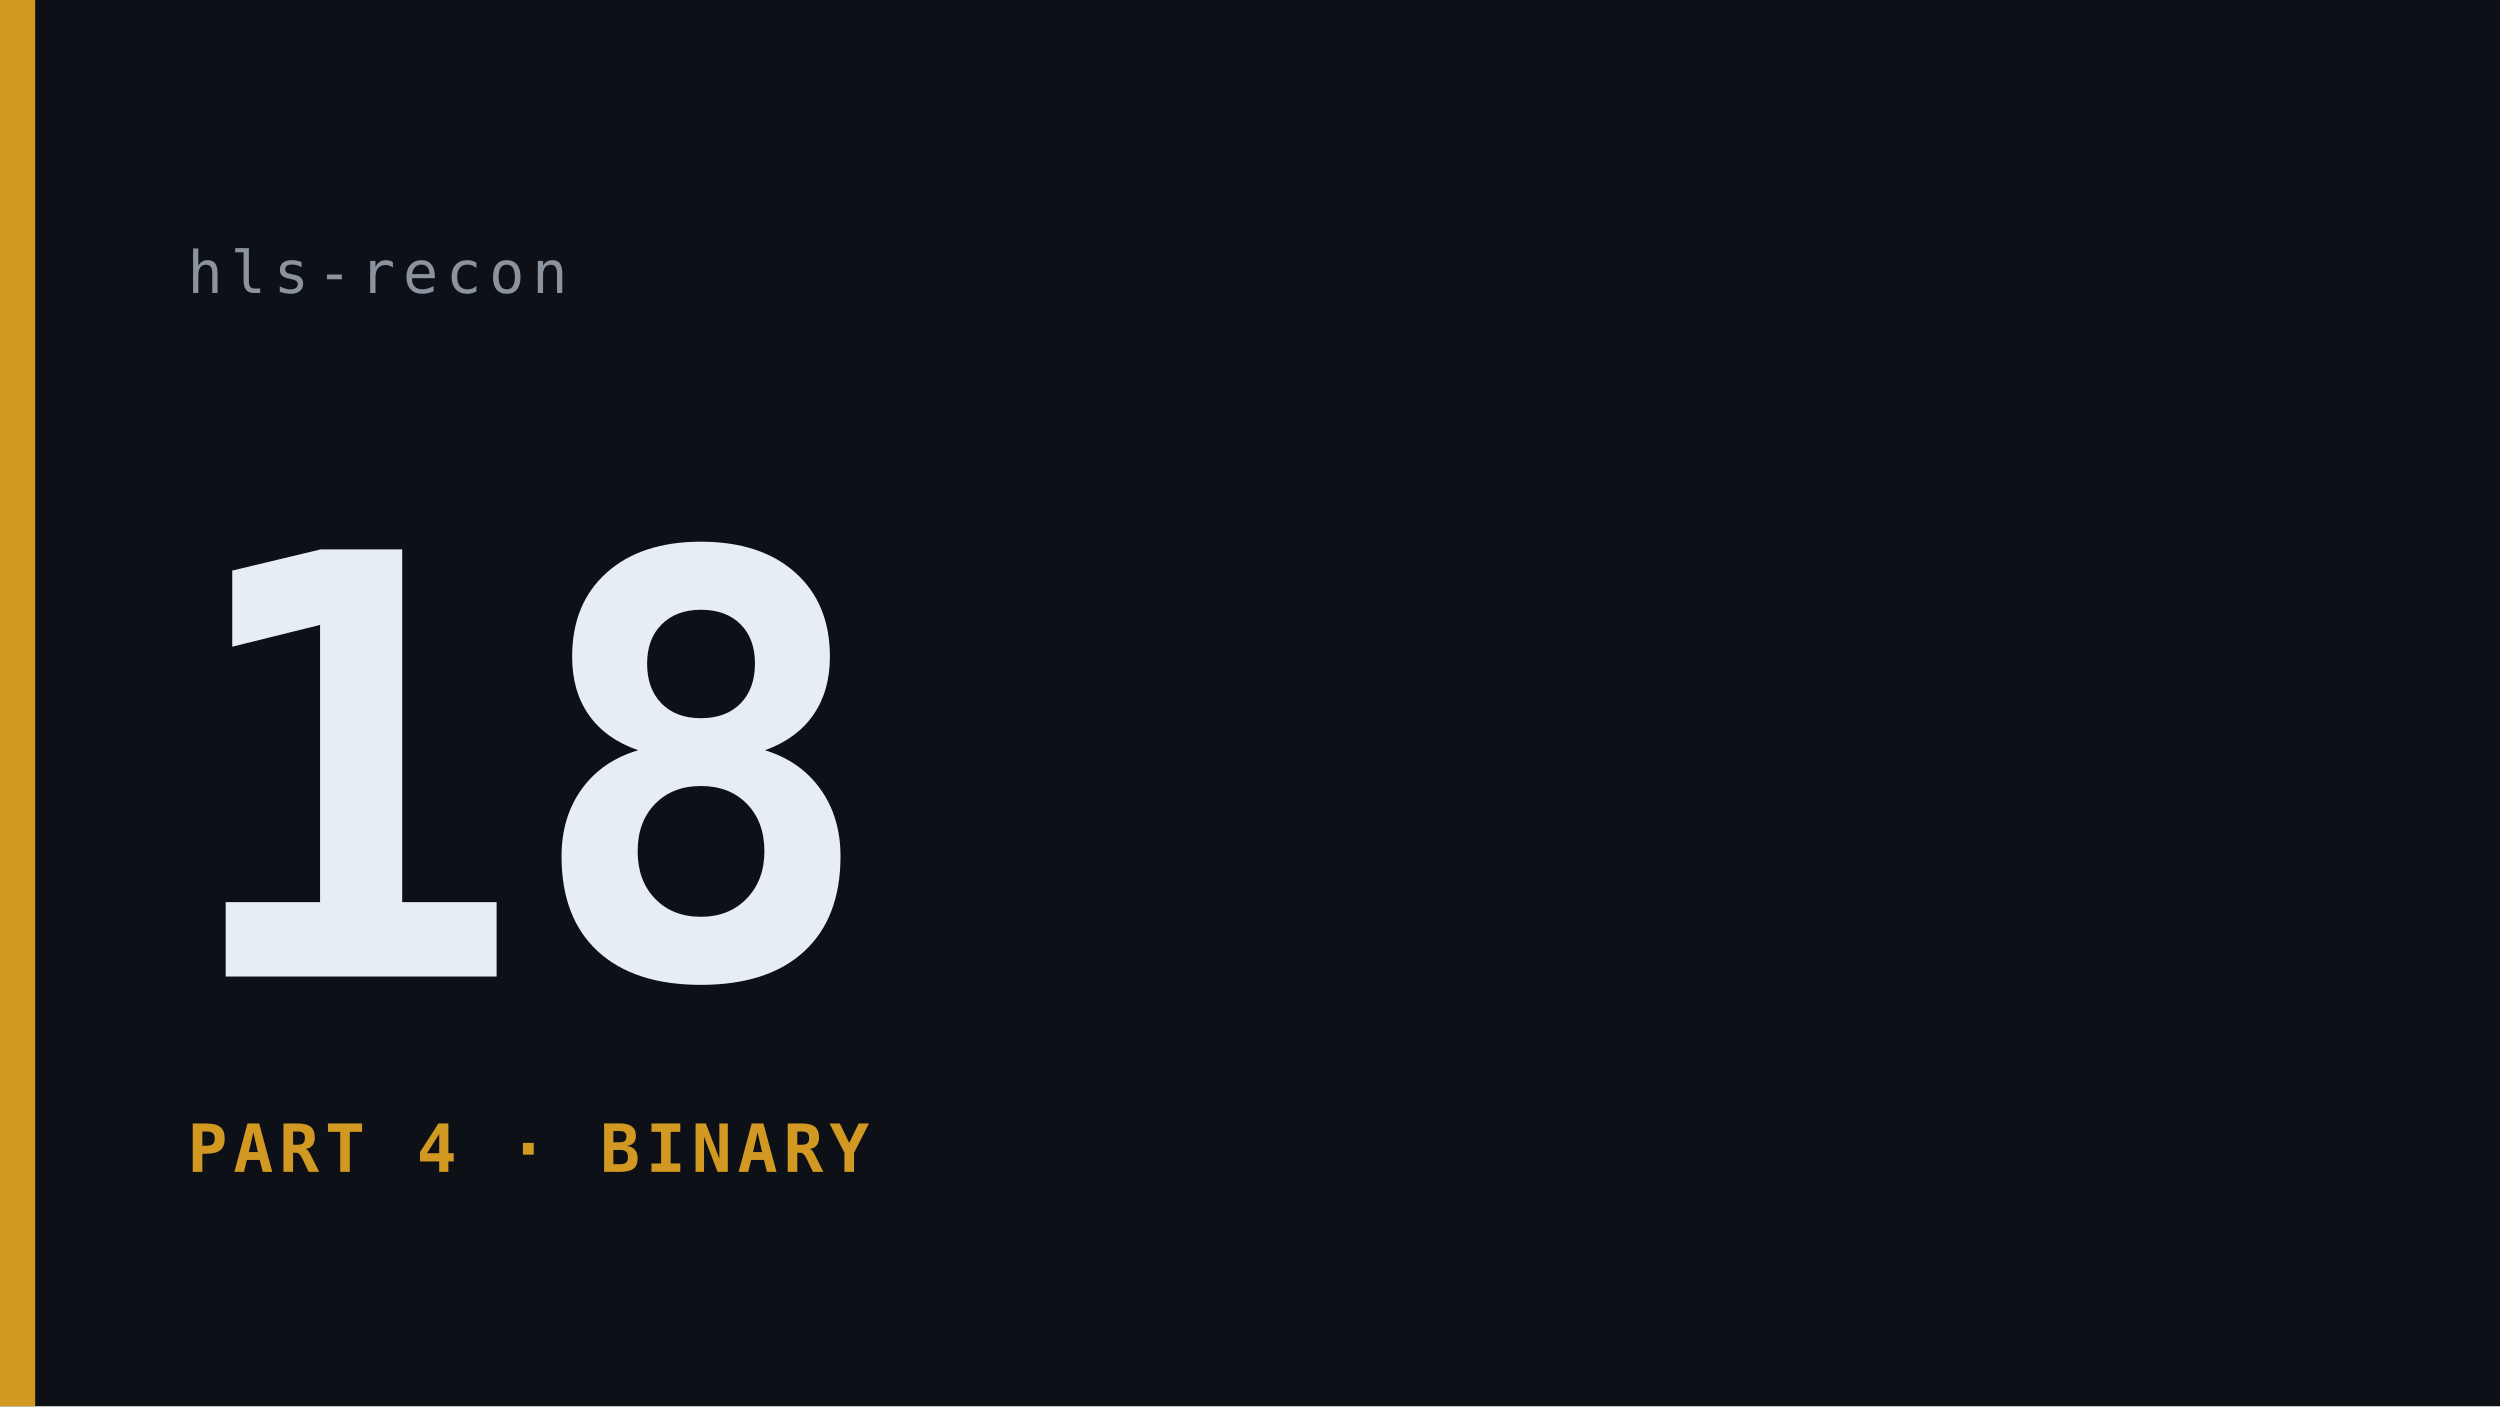
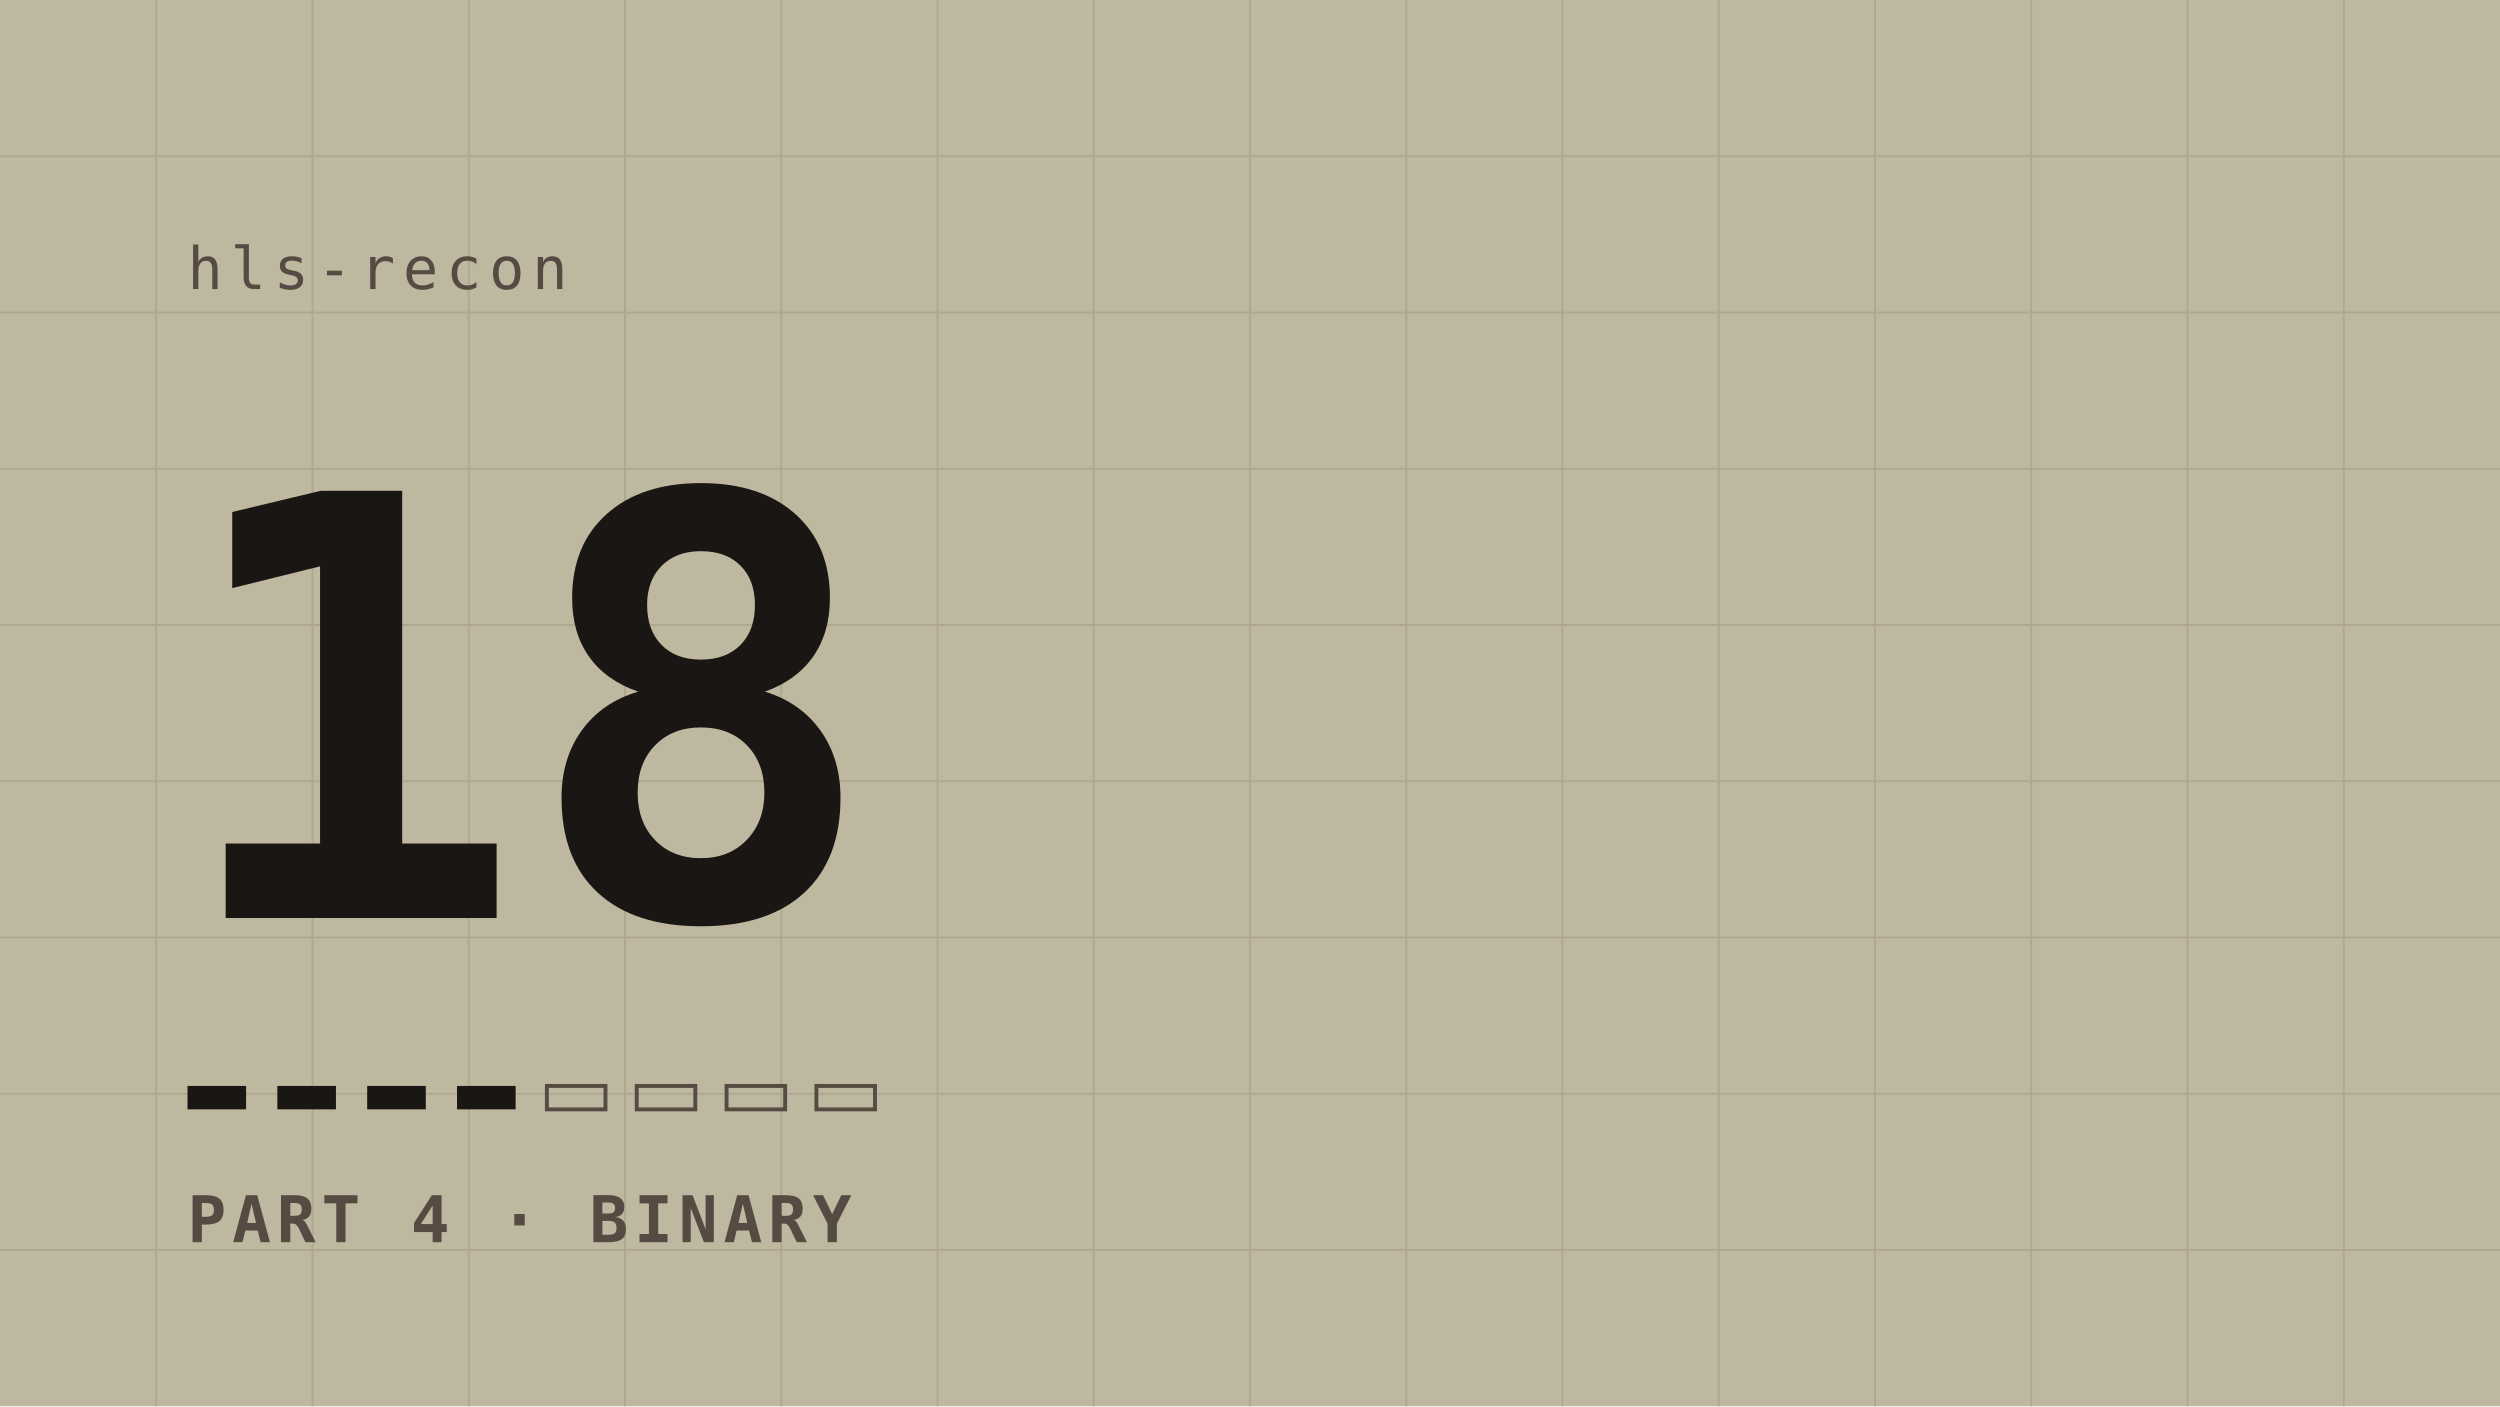
- <svg xmlns="http://www.w3.org/2000/svg" viewBox="0 0 1280 720" role="img" aria-label="hls-recon 제18장 4비트 순환 카운터의 한계">
-   <style>
-     .bg{fill:#0d1117}.ink{fill:#e6edf3}.muted{fill:#8b949e}.acc{fill:#d29922}
-   </style>
-   <rect class="bg" width="1280" height="720" />
-   <rect class="acc" x="0" y="0" width="18" height="720" />
-   <text class="muted" x="96" y="150" font-family="ui-monospace, SFMono-Regular, Menlo, Consolas, monospace" font-size="30" letter-spacing="4">hls-recon</text>
-   <text class="ink" x="88" y="500" font-family="ui-monospace, SFMono-Regular, Menlo, Consolas, monospace" font-size="300" font-weight="700">18</text>
-   <text class="acc" x="96" y="600" font-family="ui-monospace, SFMono-Regular, Menlo, Consolas, monospace" font-size="34" font-weight="700" letter-spacing="3">PART 4 · BINARY</text>
+ <svg xmlns="http://www.w3.org/2000/svg" viewBox="0 0 1280 720" width="1280" height="720">
+   <rect width="1280" height="720" fill="#bfb8a0" />
+   <path d="M80 0V720M160 0V720M240 0V720M320 0V720M400 0V720M480 0V720M560 0V720M640 0V720M720 0V720M800 0V720M880 0V720M960 0V720M1040 0V720M1120 0V720M1200 0V720M0 80H1280M0 160H1280M0 240H1280M0 320H1280M0 400H1280M0 480H1280M0 560H1280M0 640H1280" stroke="#948c76" stroke-width="1" opacity=".38" fill="none" />
+   <text x="96" y="148" font-family="ui-monospace, SFMono-Regular, Menlo, Consolas, monospace" font-size="30" font-weight="400" letter-spacing="4" fill="#554b42">hls-recon</text>
+   <text x="88" y="470" font-family="ui-monospace, SFMono-Regular, Menlo, Consolas, monospace" font-size="300" font-weight="700" fill="#1a1613">18</text>
+   <rect x="96" y="556" width="30" height="12" fill="#1a1613" />
+   <rect x="142" y="556" width="30" height="12" fill="#1a1613" />
+   <rect x="188" y="556" width="30" height="12" fill="#1a1613" />
+   <rect x="234" y="556" width="30" height="12" fill="#1a1613" />
+   <rect x="280" y="556" width="30" height="12" fill="none" stroke="#554b42" stroke-width="2" />
+   <rect x="326" y="556" width="30" height="12" fill="none" stroke="#554b42" stroke-width="2" />
+   <rect x="372" y="556" width="30" height="12" fill="none" stroke="#554b42" stroke-width="2" />
+   <rect x="418" y="556" width="30" height="12" fill="none" stroke="#554b42" stroke-width="2" />
+   <text x="96" y="636" font-family="ui-monospace, SFMono-Regular, Menlo, Consolas, monospace" font-size="33" font-weight="700" letter-spacing="3" fill="#554b42">PART 4 · BINARY</text>
</svg>
